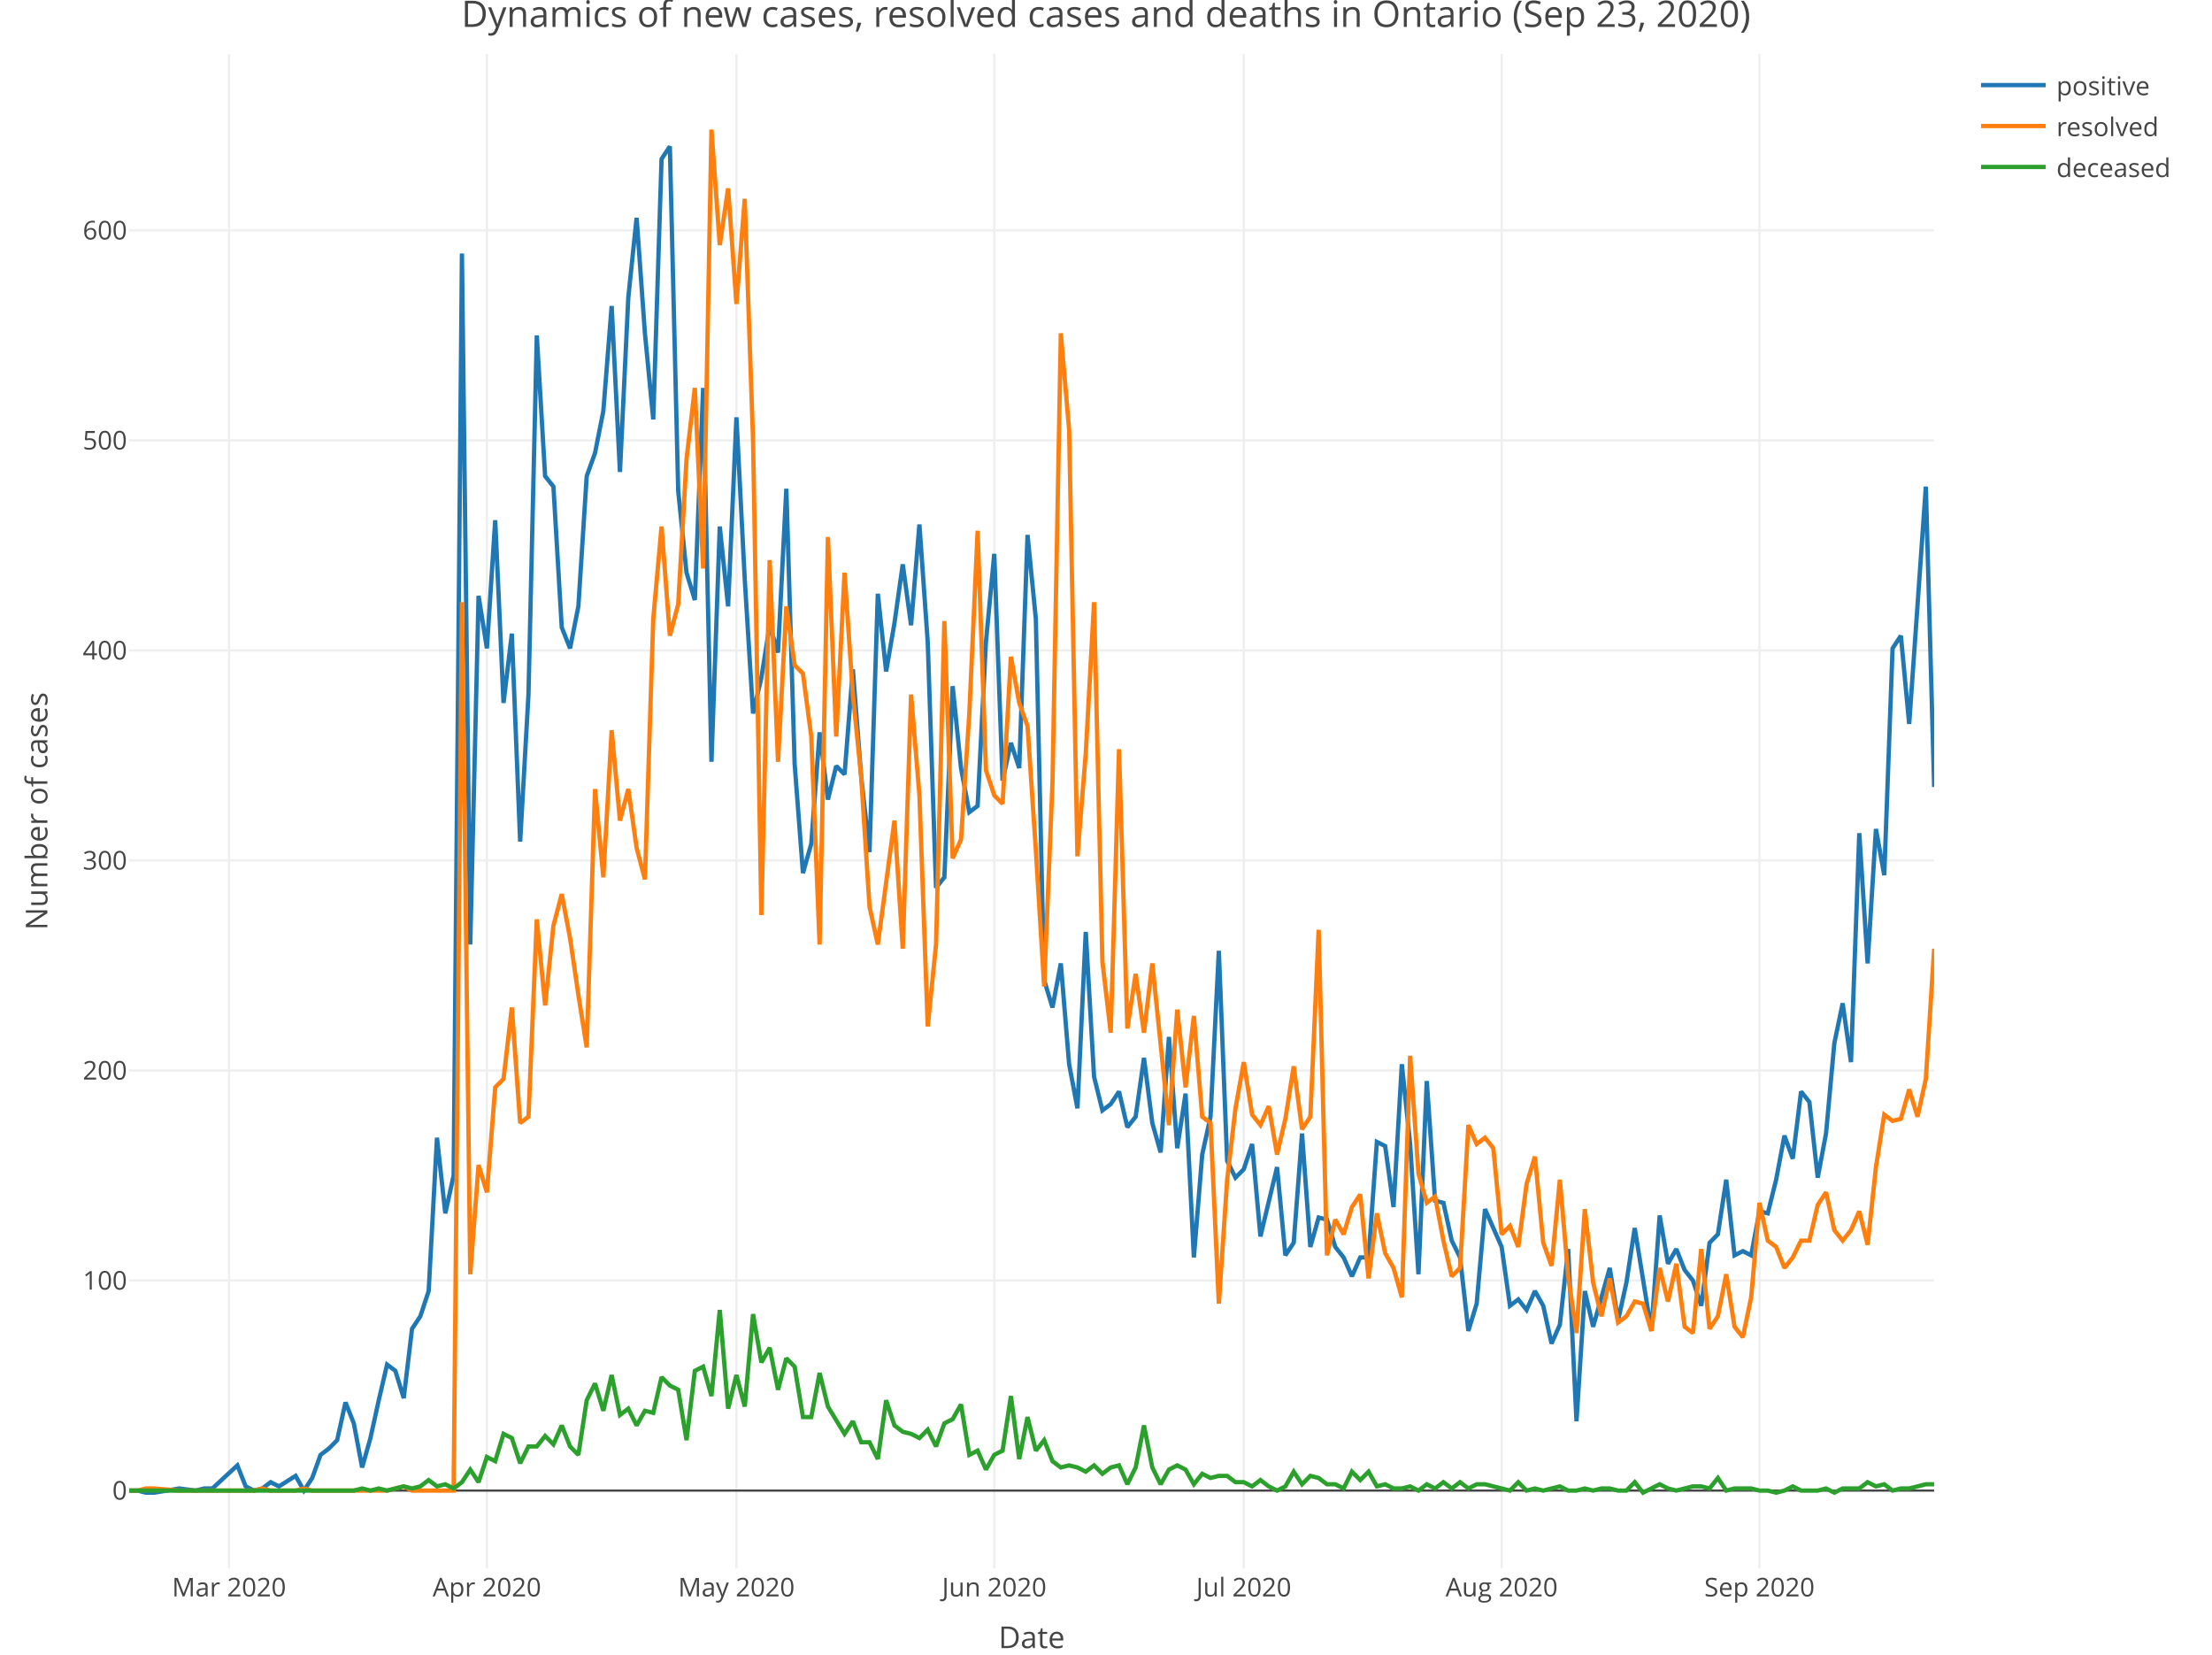
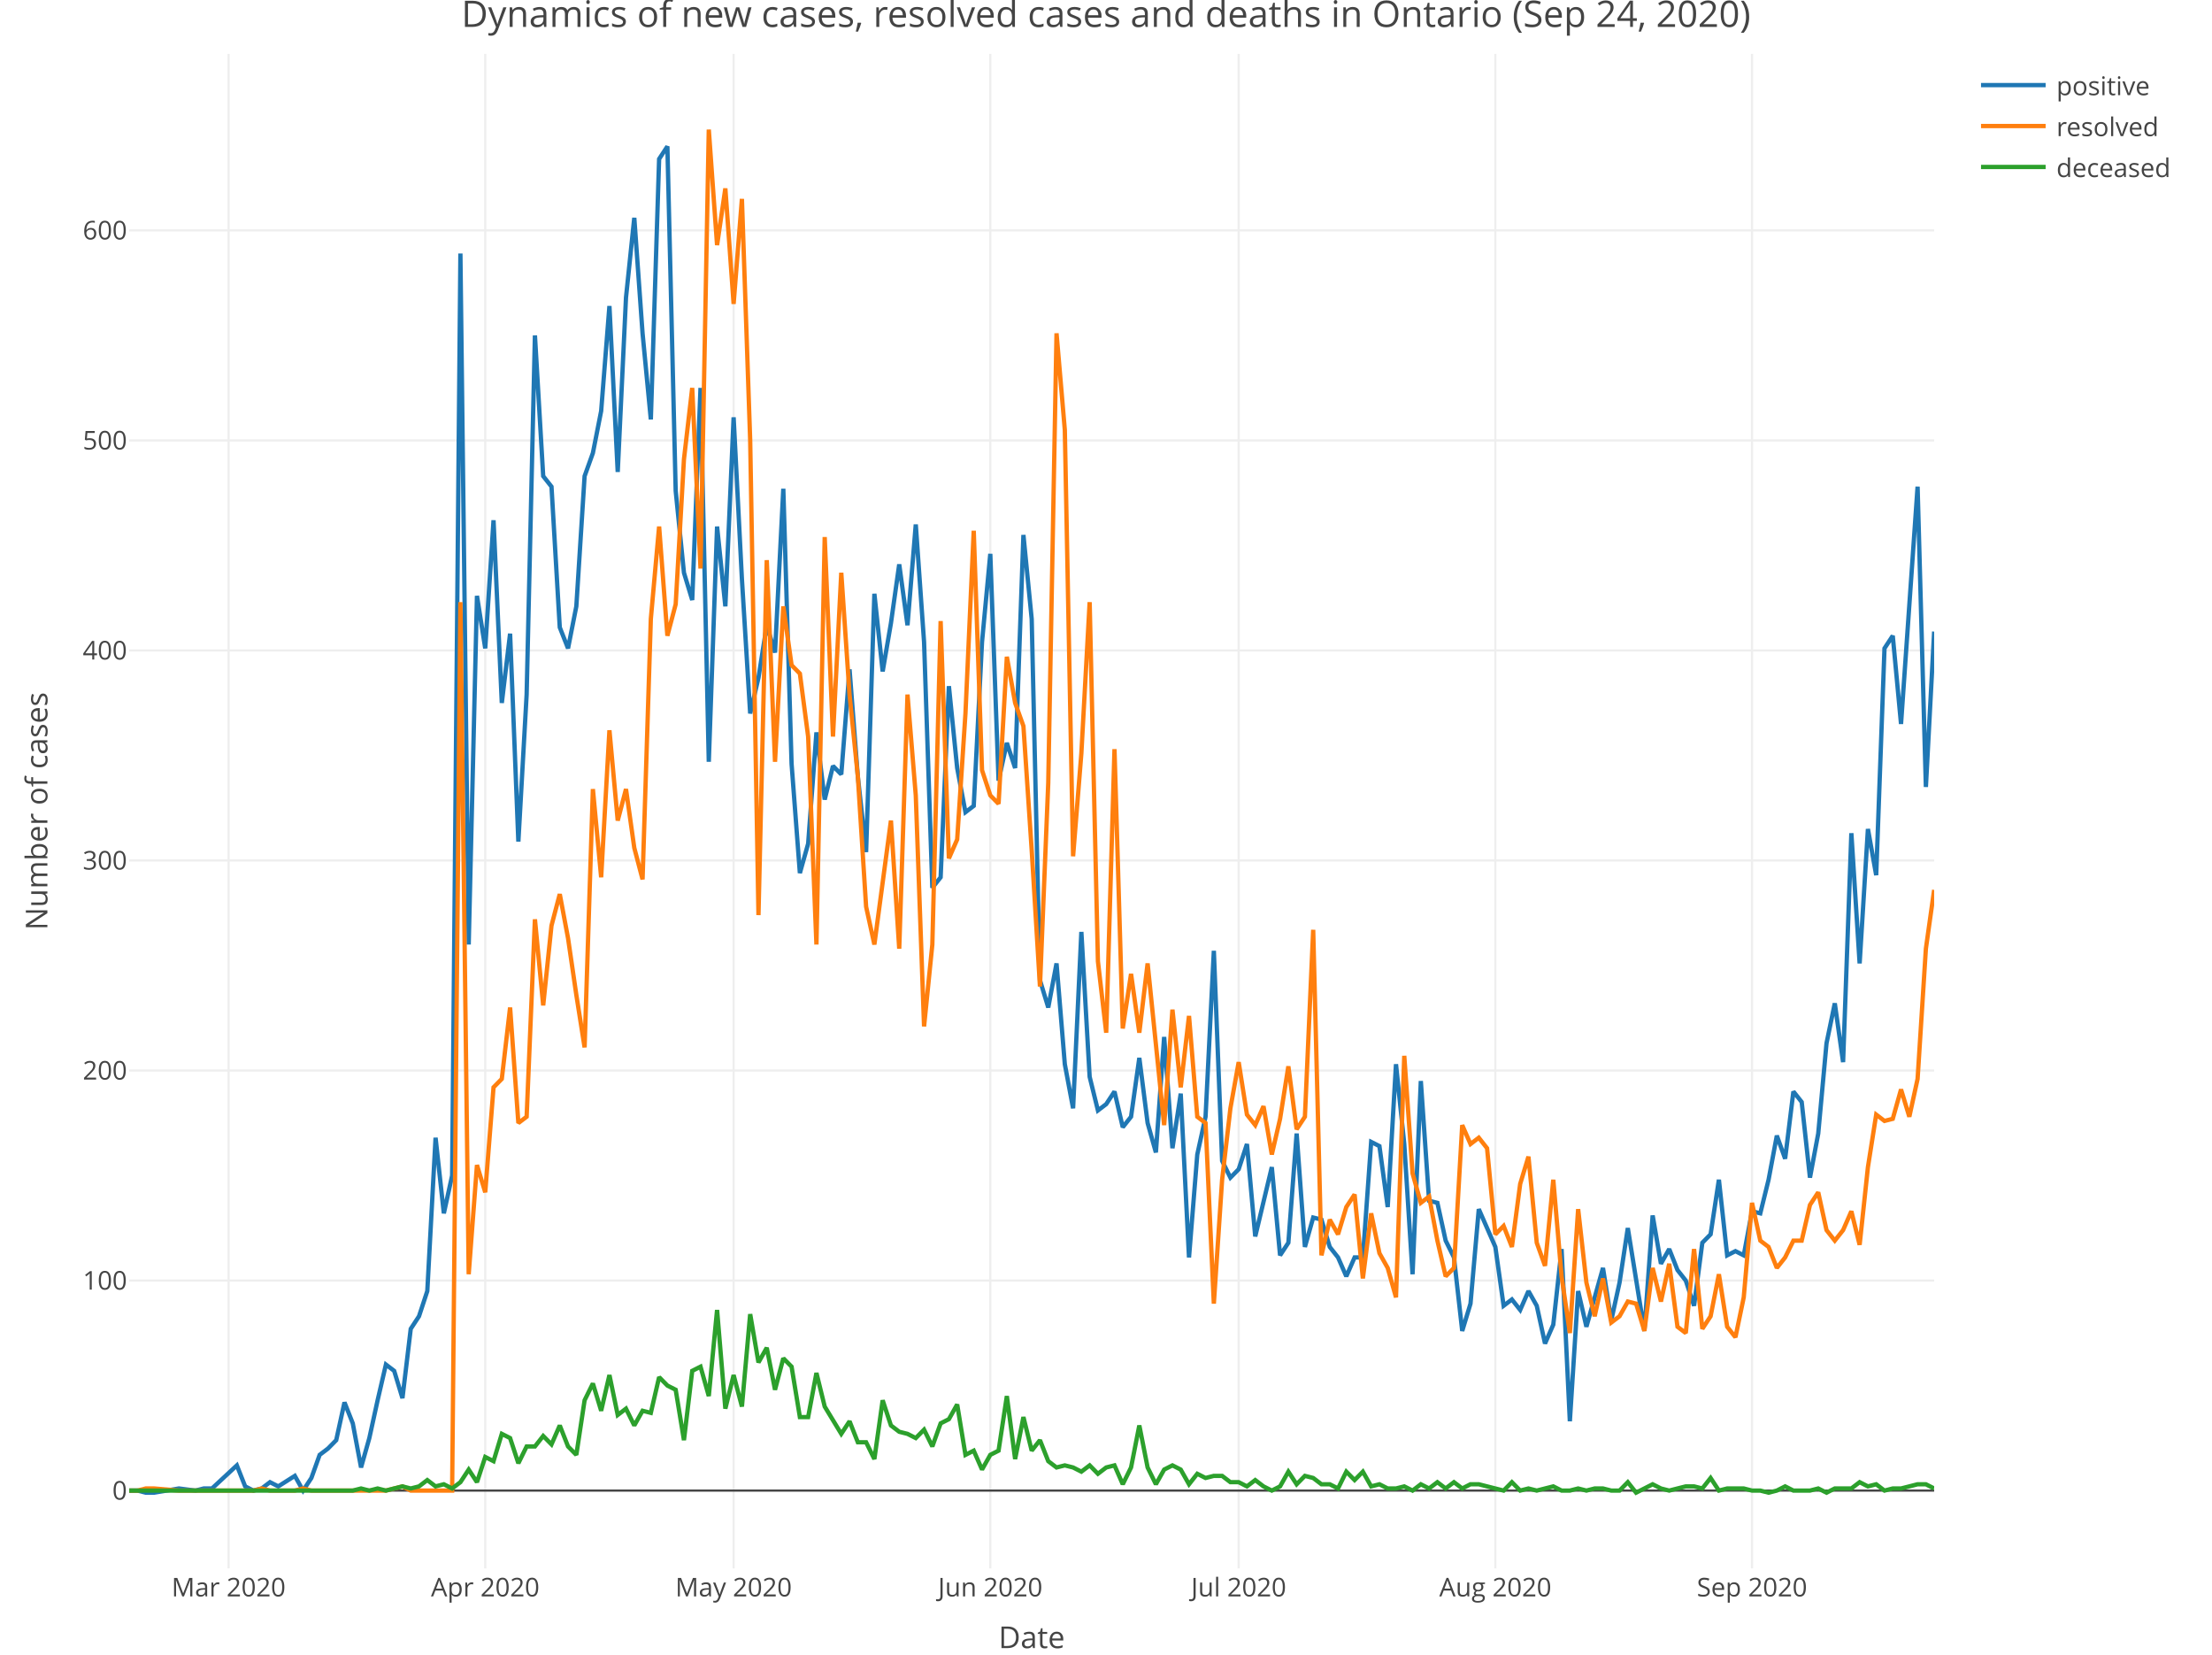
<svg xmlns="http://www.w3.org/2000/svg" class="main-svg" width="1027" height="768" style="" viewBox="0 0 1027 768">
  <rect x="0" y="0" width="1027" height="768" style="fill: rgb(255, 255, 255); fill-opacity: 1;" />
-   <defs id="defs-658636">
+   <defs id="defs-0d0fef">
    <g class="clips">
-       <clipPath id="clip658636xyplot" class="plotclip">
+       <clipPath id="clip0d0fefxyplot" class="plotclip">
        <rect width="838" height="703" />
      </clipPath>
-       <clipPath class="axesclip" id="clip658636x">
+       <clipPath class="axesclip" id="clip0d0fefx">
        <rect x="60" y="0" width="838" height="768" />
      </clipPath>
-       <clipPath class="axesclip" id="clip658636y">
+       <clipPath class="axesclip" id="clip0d0fefy">
        <rect x="0" y="25" width="1027" height="703" />
      </clipPath>
-       <clipPath class="axesclip" id="clip658636xy">
+       <clipPath class="axesclip" id="clip0d0fefxy">
        <rect x="60" y="25" width="838" height="703" />
      </clipPath>
    </g>
    <g class="gradients" />
  </defs>
  <g class="bglayer" />
  <g class="layer-below">
    <g class="imagelayer" />
    <g class="shapelayer" />
  </g>
  <g class="cartesianlayer">
    <g class="subplot xy">
      <g class="layer-subplot">
        <g class="shapelayer" />
        <g class="imagelayer" />
      </g>
      <g class="gridlayer">
        <g class="x">
-           <path class="xgrid crisp" transform="translate(106.34,0)" d="M0,25v703" style="stroke: rgb(238, 238, 238); stroke-opacity: 1; stroke-width: 1px;" />
-           <path class="xgrid crisp" transform="translate(226.06,0)" d="M0,25v703" style="stroke: rgb(238, 238, 238); stroke-opacity: 1; stroke-width: 1px;" />
-           <path class="xgrid crisp" transform="translate(341.91,0)" d="M0,25v703" style="stroke: rgb(238, 238, 238); stroke-opacity: 1; stroke-width: 1px;" />
-           <path class="xgrid crisp" transform="translate(461.62,0)" d="M0,25v703" style="stroke: rgb(238, 238, 238); stroke-opacity: 1; stroke-width: 1px;" />
-           <path class="xgrid crisp" transform="translate(577.47,0)" d="M0,25v703" style="stroke: rgb(238, 238, 238); stroke-opacity: 1; stroke-width: 1px;" />
-           <path class="xgrid crisp" transform="translate(697.19,0)" d="M0,25v703" style="stroke: rgb(238, 238, 238); stroke-opacity: 1; stroke-width: 1px;" />
-           <path class="xgrid crisp" transform="translate(816.9,0)" d="M0,25v703" style="stroke: rgb(238, 238, 238); stroke-opacity: 1; stroke-width: 1px;" />
+           <path class="xgrid crisp" transform="translate(106.13,0)" d="M0,25v703" style="stroke: rgb(238, 238, 238); stroke-opacity: 1; stroke-width: 1px;" />
+           <path class="xgrid crisp" transform="translate(225.29,0)" d="M0,25v703" style="stroke: rgb(238, 238, 238); stroke-opacity: 1; stroke-width: 1px;" />
+           <path class="xgrid crisp" transform="translate(340.61,0)" d="M0,25v703" style="stroke: rgb(238, 238, 238); stroke-opacity: 1; stroke-width: 1px;" />
+           <path class="xgrid crisp" transform="translate(459.78,0)" d="M0,25v703" style="stroke: rgb(238, 238, 238); stroke-opacity: 1; stroke-width: 1px;" />
+           <path class="xgrid crisp" transform="translate(575.1,0)" d="M0,25v703" style="stroke: rgb(238, 238, 238); stroke-opacity: 1; stroke-width: 1px;" />
+           <path class="xgrid crisp" transform="translate(694.27,0)" d="M0,25v703" style="stroke: rgb(238, 238, 238); stroke-opacity: 1; stroke-width: 1px;" />
+           <path class="xgrid crisp" transform="translate(813.43,0)" d="M0,25v703" style="stroke: rgb(238, 238, 238); stroke-opacity: 1; stroke-width: 1px;" />
        </g>
        <g class="y">
          <path class="ygrid crisp" transform="translate(0,594.39)" d="M60,0h838" style="stroke: rgb(238, 238, 238); stroke-opacity: 1; stroke-width: 1px;" />
          <path class="ygrid crisp" transform="translate(0,496.9)" d="M60,0h838" style="stroke: rgb(238, 238, 238); stroke-opacity: 1; stroke-width: 1px;" />
          <path class="ygrid crisp" transform="translate(0,399.41)" d="M60,0h838" style="stroke: rgb(238, 238, 238); stroke-opacity: 1; stroke-width: 1px;" />
          <path class="ygrid crisp" transform="translate(0,301.92)" d="M60,0h838" style="stroke: rgb(238, 238, 238); stroke-opacity: 1; stroke-width: 1px;" />
          <path class="ygrid crisp" transform="translate(0,204.43)" d="M60,0h838" style="stroke: rgb(238, 238, 238); stroke-opacity: 1; stroke-width: 1px;" />
          <path class="ygrid crisp" transform="translate(0,106.94)" d="M60,0h838" style="stroke: rgb(238, 238, 238); stroke-opacity: 1; stroke-width: 1px;" />
        </g>
      </g>
      <g class="zerolinelayer">
        <path class="yzl zl crisp" transform="translate(0,691.88)" d="M60,0h838" style="stroke: rgb(68, 68, 68); stroke-opacity: 1; stroke-width: 1px;" />
      </g>
      <path class="xlines-below" />
      <path class="ylines-below" />
      <g class="overlines-below" />
      <g class="xaxislayer-below" />
      <g class="yaxislayer-below" />
      <g class="overaxes-below" />
-       <g class="plot" transform="translate(60, 25)" clip-path="url('#clip658636xyplot')">
+       <g class="plot" transform="translate(60, 25)" clip-path="url('#clip0d0fefxyplot')">
        <g class="scatterlayer mlayer">
-           <g class="trace scatter tracee38898" style="stroke-miterlimit: 2; opacity: 1;">
+           <g class="trace scatter trace9f0b80" style="stroke-miterlimit: 2; opacity: 1;">
            <g class="fills" />
            <g class="errorbars" />
            <g class="lines">
-               <path class="js-line" d="M0,666.88L3.86,666.88L7.72,667.85L11.59,667.85L23.17,665.9L30.89,666.88L34.76,665.9L38.62,665.9L50.2,655.18L54.06,664.93L57.93,666.88L61.79,665.9L65.65,662.98L69.51,664.93L77.24,660.05L81.1,666.88L84.96,661.03L88.82,650.3L92.68,647.38L96.54,643.48L100.41,625.93L104.27,635.68L108.13,656.15L111.99,642.5L115.85,624.96L119.71,608.38L123.58,611.31L127.44,623.98L131.3,591.81L135.16,585.96L139.02,574.26L142.88,503.09L146.75,538.19L150.61,520.64L154.47,92.67L158.33,413.41L162.19,251.57L166.06,275.95L169.92,216.48L173.78,301.29L177.64,269.12L181.5,365.64L185.36,297.39L189.23,130.69L193.09,196.01L196.95,200.88L200.81,266.2L204.67,275.95L208.53,256.45L212.4,196.01L216.26,185.28L220.12,165.78L223.98,117.04L227.84,194.06L231.71,113.14L235.57,76.1L239.43,129.71L243.29,169.68L247.15,48.8L251.01,42.95L254.88,202.83L258.74,240.85L262.6,253.52L266.46,155.06L270.32,328.59L274.18,219.4L278.05,256.45L281.91,168.71L285.77,243.78L289.63,306.17L293.49,289.59L297.35,265.22L301.22,277.9L305.08,201.86L308.94,329.57L312.8,380.26L316.66,366.61L320.53,314.94L324.39,346.14L328.25,330.54L332.11,334.44L335.97,285.7L339.83,335.41L343.7,370.51L347.56,250.6L351.42,286.67L355.28,264.25L359.14,236.95L363,265.22L366.87,218.43L370.73,273.02L374.59,387.08L378.45,382.21L382.31,293.49L386.18,331.51L390.04,351.99L393.9,349.06L397.76,273.02L401.62,232.08L405.48,337.36L409.35,319.82L413.21,331.51L417.07,223.3L420.93,262.3L424.79,429.98L428.65,442.65L432.52,422.18L436.38,468.97L440.24,489.45L444.1,407.56L447.96,474.82L451.82,490.42L455.69,487.5L459.55,481.65L463.41,498.22L467.27,493.35L471.13,466.05L475,496.27L478.86,509.92L482.72,456.3L486.58,507.97L490.44,482.62L494.3,558.66L498.17,510.89L502.03,493.35L505.89,416.33L509.75,513.82L513.61,521.62L517.47,517.72L521.34,506.02L525.2,548.91L532.92,516.74L536.78,557.69L540.65,551.84L544.51,501.14L548.37,553.79L552.23,540.14L556.09,541.12L559.95,553.79L563.82,558.66L567.68,567.44L571.54,558.66L575.4,558.66L579.26,505.04L583.12,506.99L586.99,535.27L590.85,468.97L594.71,506.02L598.57,566.46L602.43,476.77L606.29,532.34L610.16,533.32L614.02,550.86L617.88,558.66L621.74,592.78L625.6,580.11L629.47,536.24L637.19,553.79L641.05,581.09L644.91,578.16L648.77,583.04L652.64,574.26L656.5,581.09L660.36,598.63L664.22,589.86L668.08,554.76L671.94,634.7L675.81,574.26L679.67,590.83L687.39,563.54L691.25,587.91L695.12,570.36L698.98,545.01L706.7,592.78L710.56,539.17L714.42,561.59L718.29,554.76L722.15,564.51L726.01,569.39L729.87,581.09L733.73,551.84L737.59,547.94L741.46,522.59L745.32,557.69L749.18,555.74L753.04,557.69L756.9,537.22L760.76,538.19L764.63,522.59L768.49,502.12L772.35,512.84L776.21,481.65L780.07,486.52L783.94,521.62L787.8,501.14L791.66,459.22L795.52,440.7L799.38,468L803.24,361.74L807.11,422.18L810.97,359.79L814.83,381.23L818.69,275.95L822.55,270.1L826.41,311.04L834.14,200.88L838,340.29" style="vector-effect: non-scaling-stroke; fill: none; stroke: rgb(31, 119, 180); stroke-opacity: 1; stroke-width: 2px; opacity: 1;" />
+               <path class="js-line" d="M0,666.88L3.84,666.88L7.69,667.85L11.53,667.85L23.06,665.9L30.75,666.88L34.6,665.9L38.44,665.9L49.97,655.18L53.82,664.93L57.66,666.88L61.5,665.9L65.35,662.98L69.19,664.93L76.88,660.05L80.72,666.88L84.57,661.03L88.41,650.3L92.26,647.38L96.1,643.48L99.94,625.93L103.79,635.68L107.63,656.15L111.48,642.5L115.32,624.96L119.17,608.38L123.01,611.31L126.85,623.98L130.7,591.81L134.54,585.96L138.39,574.26L142.23,503.09L146.07,538.19L149.92,520.64L153.76,92.67L157.61,413.41L161.45,251.57L165.29,275.95L169.14,216.48L172.98,301.29L176.83,269.12L180.67,365.64L184.51,297.39L188.36,130.69L192.2,196.01L196.05,200.88L199.89,266.2L203.73,275.95L207.58,256.45L211.42,196.01L215.27,185.28L219.11,165.78L222.95,117.04L226.8,194.06L230.64,113.14L234.49,76.1L238.33,129.71L242.17,169.68L246.02,48.8L249.86,42.95L253.71,202.83L257.55,240.85L261.39,253.52L265.24,155.06L269.08,328.59L272.93,219.4L276.77,256.45L280.61,168.71L284.46,243.78L288.3,306.17L292.15,289.59L295.99,265.22L299.83,277.9L303.68,201.86L307.52,329.57L311.37,380.26L315.21,366.61L319.06,314.94L322.9,346.14L326.74,330.54L330.59,334.44L334.43,285.7L338.28,335.41L342.12,370.51L345.96,250.6L349.81,286.67L353.65,264.25L357.5,236.95L361.34,265.22L365.18,218.43L369.03,273.02L372.87,387.08L376.72,382.21L380.56,293.49L384.4,331.51L388.25,351.99L392.09,349.06L395.94,273.02L399.78,232.08L403.62,337.36L407.47,319.82L411.31,331.51L415.16,223.3L419,262.3L422.84,429.98L426.69,442.65L430.53,422.18L434.38,468.97L438.22,489.45L442.06,407.56L445.91,474.82L449.75,490.42L453.6,487.5L457.44,481.65L461.28,498.22L465.13,493.35L468.97,466.05L472.82,496.27L476.66,509.92L480.5,456.3L484.35,507.97L488.19,482.62L492.04,558.66L495.88,510.89L499.72,493.35L503.57,416.33L507.41,513.82L511.26,521.62L515.1,517.72L518.94,506.02L522.79,548.91L530.48,516.74L534.32,557.69L538.17,551.84L542.01,501.14L545.85,553.79L549.7,540.14L553.54,541.12L557.39,553.79L561.23,558.66L565.07,567.44L568.92,558.66L572.76,558.66L576.61,505.04L580.45,506.99L584.29,535.27L588.14,468.97L591.98,506.02L595.83,566.46L599.67,476.77L603.51,532.34L607.36,533.32L611.2,550.86L615.05,558.66L618.89,592.78L622.73,580.11L626.58,536.24L634.27,553.79L638.11,581.09L641.95,578.16L645.8,583.04L649.64,574.26L653.49,581.09L657.33,598.63L661.17,589.86L665.02,554.76L668.86,634.7L672.71,574.26L676.55,590.83L684.24,563.54L688.08,587.91L691.93,570.36L695.77,545.01L703.46,592.78L707.3,539.17L711.15,561.59L714.99,554.76L718.83,564.51L722.68,569.39L726.52,581.09L730.37,551.84L734.21,547.94L738.06,522.59L741.9,557.69L745.74,555.74L749.59,557.69L753.43,537.22L757.28,538.19L761.12,522.59L764.96,502.12L768.81,512.84L772.65,481.65L776.5,486.52L780.34,521.62L784.18,501.14L788.03,459.22L791.87,440.7L795.72,468L799.56,361.74L803.4,422.18L807.25,359.79L811.09,381.23L814.94,275.95L818.78,270.1L822.62,311.04L830.31,200.88L834.16,340.29L838,268.15" style="vector-effect: non-scaling-stroke; fill: none; stroke: rgb(31, 119, 180); stroke-opacity: 1; stroke-width: 2px; opacity: 1;" />
            </g>
            <g class="points" />
            <g class="text" />
          </g>
-           <g class="trace scatter trace24e697" style="stroke-miterlimit: 2; opacity: 1;">
+           <g class="trace scatter traceb0a014" style="stroke-miterlimit: 2; opacity: 1;">
            <g class="fills" />
            <g class="errorbars" />
            <g class="lines">
-               <path class="js-line" d="M0,666.88L3.86,666.88L7.72,665.9L11.59,665.9L23.17,666.88L57.93,666.88L61.79,665.9L65.65,666.88L69.51,666.88L77.24,666.88L81.1,665.9L84.96,666.88L88.82,666.88L119.71,666.88L123.58,665.9L127.44,664.93L131.3,666.88L150.61,666.88L154.47,254.5L158.33,566.46L162.19,515.77L166.06,528.44L169.92,479.7L173.78,475.8L177.64,442.65L181.5,496.27L185.36,493.35L189.23,401.71L193.09,441.68L196.95,404.63L200.81,390.01L204.67,410.48L208.53,436.8L212.4,461.17L216.26,341.26L220.12,382.21L223.98,313.97L227.84,355.89L231.71,341.26L235.57,368.56L239.43,383.18L243.29,262.3L247.15,219.4L251.01,270.1L254.88,255.47L258.74,188.21L262.6,155.06L266.46,238.9L270.32,35.15L274.18,88.77L278.05,62.45L281.91,116.07L285.77,67.32L289.63,179.43L293.49,399.76L297.35,235L301.22,328.59L305.08,256.45L308.94,283.75L312.8,287.65L316.66,316.89L320.53,413.41L324.39,224.28L328.25,316.89L332.11,240.85L335.97,297.39L339.83,335.41L343.7,395.86L347.56,413.41L355.28,355.89L359.14,415.35L363,297.39L366.87,344.19L370.73,451.43L374.59,413.41L378.45,263.27L382.31,373.43L386.18,364.66L390.04,306.17L393.9,221.35L397.76,332.49L401.62,344.19L405.48,348.09L409.35,279.85L413.21,301.29L417.07,312.02L420.93,369.54L424.79,432.9L428.65,338.34L432.52,129.71L436.38,174.56L440.24,372.46L444.1,324.69L447.96,254.5L451.82,421.2L455.69,454.35L459.55,322.74L463.41,452.4L467.27,427.05L471.13,454.35L475,422.18L482.72,497.25L486.58,443.63L490.44,479.7L494.3,446.55L498.17,493.35L502.03,496.27L505.89,580.11L509.75,522.59L513.61,489.45L517.47,468L521.34,492.37L525.2,497.25L529.06,488.47L532.92,510.89L536.78,494.32L540.65,469.95L544.51,499.19L548.37,493.35L552.23,406.58L556.09,557.69L559.95,541.12L563.82,547.94L567.68,535.27L571.54,529.42L575.4,568.41L579.26,538.19L583.12,556.71L586.99,563.54L590.85,577.19L594.71,465.07L598.57,519.67L602.43,533.32L606.29,530.39L610.16,550.86L614.02,567.44L617.88,563.54L621.74,497.25L625.6,506.02L629.47,503.09L633.33,507.97L637.19,547.94L641.05,544.04L644.91,553.79L648.77,524.54L652.64,511.87L656.5,551.84L660.36,562.56L664.22,522.59L668.08,567.44L671.94,593.76L675.81,536.24L679.67,570.36L683.53,585.96L687.39,568.41L691.25,588.88L695.12,585.96L698.98,579.14L702.84,580.11L706.7,592.78L710.56,563.54L714.42,579.14L718.29,561.59L722.15,590.83L726.01,593.76L729.87,554.76L733.73,591.81L737.59,585.96L741.46,566.46L745.32,590.83L749.18,595.71L753.04,577.19L756.9,533.32L760.76,550.86L764.63,553.79L768.49,563.54L772.35,558.66L776.21,550.86L780.07,550.86L783.94,534.29L787.8,528.44L791.66,545.99L795.52,550.86L799.38,545.99L803.24,537.22L807.11,552.81L810.97,516.74L814.83,492.37L818.69,495.3L822.55,494.32L826.41,480.67L830.28,493.35L834.14,475.8L838,415.35" style="vector-effect: non-scaling-stroke; fill: none; stroke: rgb(255, 127, 14); stroke-opacity: 1; stroke-width: 2px; opacity: 1;" />
+               <path class="js-line" d="M0,666.88L3.84,666.88L7.69,665.9L11.53,665.9L23.06,666.88L57.66,666.88L61.5,665.9L65.35,666.88L69.19,666.88L76.88,666.88L80.72,665.9L84.57,666.88L88.41,666.88L119.17,666.88L123.01,665.9L126.85,664.93L130.7,666.88L149.92,666.88L153.76,254.5L157.61,566.46L161.45,515.77L165.29,528.44L169.14,479.7L172.98,475.8L176.83,442.65L180.67,496.27L184.51,493.35L188.36,401.71L192.2,441.68L196.05,404.63L199.89,390.01L203.73,410.48L207.58,436.8L211.42,461.17L215.27,341.26L219.11,382.21L222.95,313.97L226.8,355.89L230.64,341.26L234.49,368.56L238.33,383.18L242.17,262.3L246.02,219.4L249.86,270.1L253.71,255.47L257.55,188.21L261.39,155.06L265.24,238.9L269.08,35.15L272.93,88.77L276.77,62.45L280.61,116.07L284.46,67.32L288.3,179.43L292.15,399.76L295.99,235L299.83,328.59L303.68,256.45L307.52,283.75L311.37,287.65L315.21,316.89L319.06,413.41L322.9,224.28L326.74,316.89L330.59,240.85L334.43,297.39L338.28,335.41L342.12,395.86L345.96,413.41L353.65,355.89L357.5,415.35L361.34,297.39L365.18,344.19L369.03,451.43L372.87,413.41L376.72,263.27L380.56,373.43L384.4,364.66L388.25,306.17L392.09,221.35L395.94,332.49L399.78,344.19L403.62,348.09L407.47,279.85L411.31,301.29L415.16,312.02L419,369.54L422.84,432.9L426.69,338.34L430.53,129.71L434.38,174.56L438.22,372.46L442.06,324.69L445.91,254.5L449.75,421.2L453.6,454.35L457.44,322.74L461.28,452.4L465.13,427.05L468.97,454.35L472.82,422.18L480.5,497.25L484.35,443.63L488.19,479.7L492.04,446.55L495.88,493.35L499.72,496.27L503.57,580.11L507.41,522.59L511.26,489.45L515.1,468L518.94,492.37L522.79,497.25L526.63,488.47L530.48,510.89L534.32,494.32L538.17,469.95L542.01,499.19L545.85,493.35L549.7,406.58L553.54,557.69L557.39,541.12L561.23,547.94L565.07,535.27L568.92,529.42L572.76,568.41L576.61,538.19L580.45,556.71L584.29,563.54L588.14,577.19L591.98,465.07L595.83,519.67L599.67,533.32L603.51,530.39L607.36,550.86L611.2,567.44L615.05,563.54L618.89,497.25L622.73,506.02L626.58,503.09L630.42,507.97L634.27,547.94L638.11,544.04L641.95,553.79L645.8,524.54L649.64,511.87L653.49,551.84L657.33,562.56L661.17,522.59L665.02,567.44L668.86,593.76L672.71,536.24L676.55,570.36L680.39,585.96L684.24,568.41L688.08,588.88L691.93,585.96L695.77,579.14L699.61,580.11L703.46,592.78L707.3,563.54L711.15,579.14L714.99,561.59L718.83,590.83L722.68,593.76L726.52,554.76L730.37,591.81L734.21,585.96L738.06,566.46L741.9,590.83L745.74,595.71L749.59,577.19L753.43,533.32L757.28,550.86L761.12,553.79L764.96,563.54L768.81,558.66L772.65,550.86L776.5,550.86L780.34,534.29L784.18,528.44L788.03,545.99L791.87,550.86L795.72,545.99L799.56,537.22L803.4,552.81L807.25,516.74L811.09,492.37L814.94,495.3L818.78,494.32L822.62,480.67L826.47,493.35L830.31,475.8L834.16,415.35L838,388.06" style="vector-effect: non-scaling-stroke; fill: none; stroke: rgb(255, 127, 14); stroke-opacity: 1; stroke-width: 2px; opacity: 1;" />
            </g>
            <g class="points" />
            <g class="text" />
          </g>
-           <g class="trace scatter trace40b125" style="stroke-miterlimit: 2; opacity: 1;">
+           <g class="trace scatter traceb1fbab" style="stroke-miterlimit: 2; opacity: 1;">
            <g class="fills" />
            <g class="errorbars" />
            <g class="lines">
-               <path class="js-line" d="M0,666.88L104.27,666.88L108.13,665.9L111.99,666.88L115.85,665.9L119.71,666.88L123.58,665.9L127.44,664.93L131.3,665.9L135.16,664.93L139.02,662L142.88,664.93L146.75,663.95L150.61,665.9L154.47,662.98L158.33,657.13L162.19,662.98L166.06,651.28L169.92,653.23L173.78,640.55L177.64,642.5L181.5,654.2L185.36,646.4L189.23,646.4L193.09,641.53L196.95,645.43L200.81,636.65L204.67,646.4L208.53,650.3L212.4,624.96L216.26,617.16L220.12,629.83L223.98,613.26L227.84,631.78L231.71,628.85L235.57,636.65L239.43,629.83L243.29,630.8L247.15,614.23L251.01,618.13L254.88,620.08L258.74,643.48L262.6,611.31L266.46,609.36L270.32,623.01L274.18,583.04L278.05,628.85L281.91,613.26L285.77,627.88L289.63,584.98L293.49,607.41L297.35,600.58L301.22,620.08L305.08,605.46L308.94,609.36L312.8,632.75L316.66,632.75L320.53,612.28L324.39,627.88L332.11,640.55L335.97,634.7L339.83,644.45L343.7,644.45L347.56,652.25L351.42,624.96L355.28,636.65L359.14,639.58L363,640.55L366.87,642.5L370.73,638.6L374.59,646.4L378.45,635.68L382.31,633.73L386.18,626.9L390.04,650.3L393.9,648.35L397.76,657.13L401.62,650.3L405.48,648.35L409.35,623.01L413.21,652.25L417.07,632.75L420.93,648.35L424.79,643.48L428.65,653.23L432.52,656.15L436.38,655.18L440.24,656.15L444.1,658.1L447.96,655.18L451.82,659.08L455.69,656.15L459.55,655.18L463.41,663.95L467.27,656.15L471.13,636.65L475,656.15L478.86,663.95L482.72,657.13L486.58,655.18L490.44,657.13L494.3,663.95L498.17,659.08L502.03,661.03L505.89,660.05L509.75,660.05L513.61,662.98L517.47,662.98L521.34,664.93L525.2,662L529.06,664.93L532.92,666.88L536.78,664.93L540.65,658.1L544.51,663.95L548.37,660.05L552.23,661.03L556.09,663.95L559.95,663.95L563.82,665.9L567.68,658.1L571.54,662L575.4,658.1L579.26,664.93L583.12,663.95L586.99,665.9L590.85,665.9L594.71,664.93L598.57,666.88L602.43,663.95L606.29,665.9L610.16,662.98L614.02,665.9L617.88,662.98L621.74,665.9L625.6,663.95L629.47,663.95L641.05,666.88L644.91,662.98L648.77,666.88L652.64,665.9L656.5,666.88L660.36,665.9L664.22,664.93L668.08,666.88L671.94,666.88L675.81,665.9L679.67,666.88L683.53,665.9L687.39,665.9L691.25,666.88L695.12,666.88L698.98,662.98L702.84,667.85L706.7,665.9L710.56,663.95L714.42,665.9L718.29,666.88L722.15,665.9L726.01,664.93L729.87,664.93L733.73,665.9L737.59,661.03L741.46,666.88L745.32,665.9L753.04,665.9L756.9,666.88L760.76,666.88L764.63,667.85L768.49,666.88L772.35,664.93L776.21,666.88L780.07,666.88L783.94,666.88L787.8,665.9L791.66,667.85L795.52,665.9L803.24,665.9L807.11,662.98L810.97,664.93L814.83,663.95L818.69,666.88L822.55,665.9L826.41,665.9L830.28,664.93L834.14,663.95L838,663.95" style="vector-effect: non-scaling-stroke; fill: none; stroke: rgb(44, 160, 44); stroke-opacity: 1; stroke-width: 2px; opacity: 1;" />
+               <path class="js-line" d="M0,666.88L103.79,666.88L107.63,665.9L111.48,666.88L115.32,665.9L119.17,666.88L123.01,665.9L126.85,664.93L130.7,665.9L134.54,664.93L138.39,662L142.23,664.93L146.07,663.95L149.92,665.9L153.76,662.98L157.61,657.13L161.45,662.98L165.29,651.28L169.14,653.23L172.98,640.55L176.83,642.5L180.67,654.2L184.51,646.4L188.36,646.4L192.2,641.53L196.05,645.43L199.89,636.65L203.73,646.4L207.58,650.3L211.42,624.96L215.27,617.16L219.11,629.83L222.95,613.26L226.8,631.78L230.64,628.85L234.49,636.65L238.33,629.83L242.17,630.8L246.02,614.23L249.86,618.13L253.71,620.08L257.55,643.48L261.39,611.31L265.24,609.36L269.08,623.01L272.93,583.04L276.77,628.85L280.61,613.26L284.46,627.88L288.3,584.98L292.15,607.41L295.99,600.58L299.83,620.08L303.68,605.46L307.52,609.36L311.37,632.75L315.21,632.75L319.06,612.28L322.9,627.88L330.59,640.55L334.43,634.7L338.28,644.45L342.12,644.45L345.96,652.25L349.81,624.96L353.65,636.65L357.5,639.58L361.34,640.55L365.18,642.5L369.03,638.6L372.87,646.4L376.72,635.68L380.56,633.73L384.4,626.9L388.25,650.3L392.09,648.35L395.94,657.13L399.78,650.3L403.62,648.35L407.47,623.01L411.31,652.25L415.16,632.75L419,648.35L422.84,643.48L426.69,653.23L430.53,656.15L434.38,655.18L438.22,656.15L442.06,658.1L445.91,655.18L449.75,659.08L453.6,656.15L457.44,655.18L461.28,663.95L465.13,656.15L468.97,636.65L472.82,656.15L476.66,663.95L480.5,657.13L484.35,655.18L488.19,657.13L492.04,663.95L495.88,659.08L499.72,661.03L503.57,660.05L507.41,660.05L511.26,662.98L515.1,662.98L518.94,664.93L522.79,662L526.63,664.93L530.48,666.88L534.32,664.93L538.17,658.1L542.01,663.95L545.85,660.05L549.7,661.03L553.54,663.95L557.39,663.95L561.23,665.9L565.07,658.1L568.92,662L572.76,658.1L576.61,664.93L580.45,663.95L584.29,665.9L588.14,665.9L591.98,664.93L595.83,666.88L599.67,663.95L603.51,665.9L607.36,662.98L611.2,665.9L615.05,662.98L618.89,665.9L622.73,663.95L626.58,663.95L638.11,666.88L641.95,662.98L645.8,666.88L649.64,665.9L653.49,666.88L657.33,665.9L661.17,664.93L665.02,666.88L668.86,666.88L672.71,665.9L676.55,666.88L680.39,665.9L684.24,665.9L688.08,666.88L691.93,666.88L695.77,662.98L699.61,667.85L703.46,665.9L707.3,663.95L711.15,665.9L714.99,666.88L718.83,665.9L722.68,664.93L726.52,664.93L730.37,665.9L734.21,661.03L738.06,666.88L741.9,665.9L749.59,665.9L753.43,666.88L757.28,666.88L761.12,667.85L764.96,666.88L768.81,664.93L772.65,666.88L776.5,666.88L780.34,666.88L784.18,665.9L788.03,667.85L791.87,665.9L799.56,665.9L803.4,662.98L807.25,664.93L811.09,663.95L814.94,666.88L818.78,665.9L822.62,665.9L826.47,664.93L830.31,663.95L834.16,663.95L838,665.9" style="vector-effect: non-scaling-stroke; fill: none; stroke: rgb(44, 160, 44); stroke-opacity: 1; stroke-width: 2px; opacity: 1;" />
            </g>
            <g class="points" />
            <g class="text" />
          </g>
        </g>
      </g>
      <g class="overplot" />
      <path class="xlines-above crisp" style="fill: none;" d="M0,0" />
      <path class="ylines-above crisp" style="fill: none;" d="M0,0" />
      <g class="overlines-above" />
      <g class="xaxislayer-above">
        <g class="xtick">
-           <text text-anchor="middle" x="0" y="741" transform="translate(106.34,0)" style="font-family: 'Open Sans', verdana, arial, sans-serif; font-size: 12px; fill: rgb(68, 68, 68); fill-opacity: 1; white-space: pre;">Mar 2020</text>
-         </g>
-         <g class="xtick">
-           <text text-anchor="middle" x="0" y="741" transform="translate(226.06,0)" style="font-family: 'Open Sans', verdana, arial, sans-serif; font-size: 12px; fill: rgb(68, 68, 68); fill-opacity: 1; white-space: pre;">Apr 2020</text>
-         </g>
-         <g class="xtick">
-           <text text-anchor="middle" x="0" y="741" transform="translate(341.91,0)" style="font-family: 'Open Sans', verdana, arial, sans-serif; font-size: 12px; fill: rgb(68, 68, 68); fill-opacity: 1; white-space: pre;">May 2020</text>
-         </g>
-         <g class="xtick">
-           <text text-anchor="middle" x="0" y="741" transform="translate(461.62,0)" style="font-family: 'Open Sans', verdana, arial, sans-serif; font-size: 12px; fill: rgb(68, 68, 68); fill-opacity: 1; white-space: pre;">Jun 2020</text>
-         </g>
-         <g class="xtick">
-           <text text-anchor="middle" x="0" y="741" transform="translate(577.47,0)" style="font-family: 'Open Sans', verdana, arial, sans-serif; font-size: 12px; fill: rgb(68, 68, 68); fill-opacity: 1; white-space: pre;">Jul 2020</text>
-         </g>
-         <g class="xtick">
-           <text text-anchor="middle" x="0" y="741" transform="translate(697.19,0)" style="font-family: 'Open Sans', verdana, arial, sans-serif; font-size: 12px; fill: rgb(68, 68, 68); fill-opacity: 1; white-space: pre;">Aug 2020</text>
-         </g>
-         <g class="xtick">
-           <text text-anchor="middle" x="0" y="741" transform="translate(816.9,0)" style="font-family: 'Open Sans', verdana, arial, sans-serif; font-size: 12px; fill: rgb(68, 68, 68); fill-opacity: 1; white-space: pre;">Sep 2020</text>
+           <text text-anchor="middle" x="0" y="741" transform="translate(106.13,0)" style="font-family: 'Open Sans', verdana, arial, sans-serif; font-size: 12px; fill: rgb(68, 68, 68); fill-opacity: 1; white-space: pre;">Mar 2020</text>
+         </g>
+         <g class="xtick">
+           <text text-anchor="middle" x="0" y="741" transform="translate(225.29,0)" style="font-family: 'Open Sans', verdana, arial, sans-serif; font-size: 12px; fill: rgb(68, 68, 68); fill-opacity: 1; white-space: pre;">Apr 2020</text>
+         </g>
+         <g class="xtick">
+           <text text-anchor="middle" x="0" y="741" transform="translate(340.61,0)" style="font-family: 'Open Sans', verdana, arial, sans-serif; font-size: 12px; fill: rgb(68, 68, 68); fill-opacity: 1; white-space: pre;">May 2020</text>
+         </g>
+         <g class="xtick">
+           <text text-anchor="middle" x="0" y="741" transform="translate(459.78,0)" style="font-family: 'Open Sans', verdana, arial, sans-serif; font-size: 12px; fill: rgb(68, 68, 68); fill-opacity: 1; white-space: pre;">Jun 2020</text>
+         </g>
+         <g class="xtick">
+           <text text-anchor="middle" x="0" y="741" transform="translate(575.1,0)" style="font-family: 'Open Sans', verdana, arial, sans-serif; font-size: 12px; fill: rgb(68, 68, 68); fill-opacity: 1; white-space: pre;">Jul 2020</text>
+         </g>
+         <g class="xtick">
+           <text text-anchor="middle" x="0" y="741" transform="translate(694.27,0)" style="font-family: 'Open Sans', verdana, arial, sans-serif; font-size: 12px; fill: rgb(68, 68, 68); fill-opacity: 1; white-space: pre;">Aug 2020</text>
+         </g>
+         <g class="xtick">
+           <text text-anchor="middle" x="0" y="741" transform="translate(813.43,0)" style="font-family: 'Open Sans', verdana, arial, sans-serif; font-size: 12px; fill: rgb(68, 68, 68); fill-opacity: 1; white-space: pre;">Sep 2020</text>
        </g>
      </g>
      <g class="yaxislayer-above">
        <g class="ytick">
          <text text-anchor="end" x="59" y="4.2" transform="translate(0,691.88)" style="font-family: 'Open Sans', verdana, arial, sans-serif; font-size: 12px; fill: rgb(68, 68, 68); fill-opacity: 1; white-space: pre;">0</text>
        </g>
        <g class="ytick">
          <text text-anchor="end" x="59" y="4.2" transform="translate(0,594.39)" style="font-family: 'Open Sans', verdana, arial, sans-serif; font-size: 12px; fill: rgb(68, 68, 68); fill-opacity: 1; white-space: pre;">100</text>
        </g>
        <g class="ytick">
          <text text-anchor="end" x="59" y="4.2" transform="translate(0,496.9)" style="font-family: 'Open Sans', verdana, arial, sans-serif; font-size: 12px; fill: rgb(68, 68, 68); fill-opacity: 1; white-space: pre;">200</text>
        </g>
        <g class="ytick">
          <text text-anchor="end" x="59" y="4.2" transform="translate(0,399.41)" style="font-family: 'Open Sans', verdana, arial, sans-serif; font-size: 12px; fill: rgb(68, 68, 68); fill-opacity: 1; white-space: pre;">300</text>
        </g>
        <g class="ytick">
          <text text-anchor="end" x="59" y="4.2" transform="translate(0,301.92)" style="font-family: 'Open Sans', verdana, arial, sans-serif; font-size: 12px; fill: rgb(68, 68, 68); fill-opacity: 1; white-space: pre;">400</text>
        </g>
        <g class="ytick">
          <text text-anchor="end" x="59" y="4.2" transform="translate(0,204.43)" style="font-family: 'Open Sans', verdana, arial, sans-serif; font-size: 12px; fill: rgb(68, 68, 68); fill-opacity: 1; white-space: pre;">500</text>
        </g>
        <g class="ytick">
          <text text-anchor="end" x="59" y="4.2" transform="translate(0,106.94)" style="font-family: 'Open Sans', verdana, arial, sans-serif; font-size: 12px; fill: rgb(68, 68, 68); fill-opacity: 1; white-space: pre;">600</text>
        </g>
      </g>
      <g class="overaxes-above" />
    </g>
  </g>
  <g class="polarlayer" />
  <g class="ternarylayer" />
  <g class="geolayer" />
  <g class="funnelarealayer" />
  <g class="pielayer" />
  <g class="treemaplayer" />
  <g class="sunburstlayer" />
  <g class="glimages" />
-   <defs id="topdefs-658636">
+   <defs id="topdefs-0d0fef">
    <g class="clips" />
-     <clipPath id="legend658636">
+     <clipPath id="legend0d0fef">
      <rect width="102" height="67" x="0" y="0" />
    </clipPath>
  </defs>
  <g class="layer-above">
    <g class="imagelayer" />
    <g class="shapelayer" />
  </g>
  <g class="infolayer">
    <g class="legend" pointer-events="all" transform="translate(914.76, 25)">
      <rect class="bg" shape-rendering="crispEdges" style="stroke: rgb(68, 68, 68); stroke-opacity: 1; fill: rgb(255, 255, 255); fill-opacity: 1; stroke-width: 0px;" width="102" height="67" x="0" y="0" />
-       <g class="scrollbox" transform="translate(0, 0)" clip-path="url('#legend658636')">
+       <g class="scrollbox" transform="translate(0, 0)" clip-path="url('#legend0d0fef')">
        <g class="groups">
          <g class="traces" style="opacity: 1;" transform="translate(0, 14.5)">
            <text class="legendtext user-select-none" text-anchor="start" x="40" y="4.68" style="font-family: 'Open Sans', verdana, arial, sans-serif; font-size: 12px; fill: rgb(68, 68, 68); fill-opacity: 1; white-space: pre;">positive</text>
            <g class="layers" style="opacity: 1;">
              <g class="legendfill" />
              <g class="legendlines">
                <path class="js-line" d="M5,0h30" style="fill: none; stroke: rgb(31, 119, 180); stroke-opacity: 1; stroke-width: 2px;" />
              </g>
              <g class="legendsymbols">
                <g class="legendpoints" />
              </g>
            </g>
            <rect class="legendtoggle" pointer-events="all" x="0" y="-9.5" width="96.109" height="19" style="cursor: pointer; fill: rgb(0, 0, 0); fill-opacity: 0;" />
          </g>
          <g class="traces" style="opacity: 1;" transform="translate(0, 33.5)">
            <text class="legendtext user-select-none" text-anchor="start" x="40" y="4.68" style="font-family: 'Open Sans', verdana, arial, sans-serif; font-size: 12px; fill: rgb(68, 68, 68); fill-opacity: 1; white-space: pre;">resolved</text>
            <g class="layers" style="opacity: 1;">
              <g class="legendfill" />
              <g class="legendlines">
                <path class="js-line" d="M5,0h30" style="fill: none; stroke: rgb(255, 127, 14); stroke-opacity: 1; stroke-width: 2px;" />
              </g>
              <g class="legendsymbols">
                <g class="legendpoints" />
              </g>
            </g>
            <rect class="legendtoggle" pointer-events="all" x="0" y="-9.5" width="96.109" height="19" style="cursor: pointer; fill: rgb(0, 0, 0); fill-opacity: 0;" />
          </g>
          <g class="traces" style="opacity: 1;" transform="translate(0, 52.5)">
            <text class="legendtext user-select-none" text-anchor="start" x="40" y="4.68" style="font-family: 'Open Sans', verdana, arial, sans-serif; font-size: 12px; fill: rgb(68, 68, 68); fill-opacity: 1; white-space: pre;">deceased</text>
            <g class="layers" style="opacity: 1;">
              <g class="legendfill" />
              <g class="legendlines">
                <path class="js-line" d="M5,0h30" style="fill: none; stroke: rgb(44, 160, 44); stroke-opacity: 1; stroke-width: 2px;" />
              </g>
              <g class="legendsymbols">
                <g class="legendpoints" />
              </g>
            </g>
            <rect class="legendtoggle" pointer-events="all" x="0" y="-9.5" width="96.109" height="19" style="cursor: pointer; fill: rgb(0, 0, 0); fill-opacity: 0;" />
          </g>
        </g>
      </g>
      <rect class="scrollbar" rx="20" ry="3" width="0" height="0" style="fill: rgb(128, 139, 164); fill-opacity: 1;" x="0" y="0" />
    </g>
    <g class="g-gtitle">
-       <text class="gtitle" x="513.5" y="12.5" text-anchor="middle" dy="0em" style="font-family: 'Open Sans', verdana, arial, sans-serif; font-size: 17px; fill: rgb(68, 68, 68); opacity: 1; font-weight: normal; white-space: pre;">Dynamics of new cases, resolved cases and deaths in Ontario (Sep 23, 2020)</text>
+       <text class="gtitle" x="513.5" y="12.5" text-anchor="middle" dy="0em" style="font-family: 'Open Sans', verdana, arial, sans-serif; font-size: 17px; fill: rgb(68, 68, 68); opacity: 1; font-weight: normal; white-space: pre;">Dynamics of new cases, resolved cases and deaths in Ontario (Sep 24, 2020)</text>
    </g>
    <g class="g-xtitle" transform="translate(0,-15)">
      <text class="xtitle" x="479" y="780" text-anchor="middle" style="font-family: 'Open Sans', verdana, arial, sans-serif; font-size: 14px; fill: rgb(68, 68, 68); opacity: 1; font-weight: normal; white-space: pre;">Date</text>
    </g>
    <g class="g-ytitle">
      <text class="ytitle" transform="rotate(-90,22,376.5)" x="22" y="376.5" text-anchor="middle" style="font-family: 'Open Sans', verdana, arial, sans-serif; font-size: 14px; fill: rgb(68, 68, 68); opacity: 1; font-weight: normal; white-space: pre;">Number of cases</text>
    </g>
  </g>
</svg>
